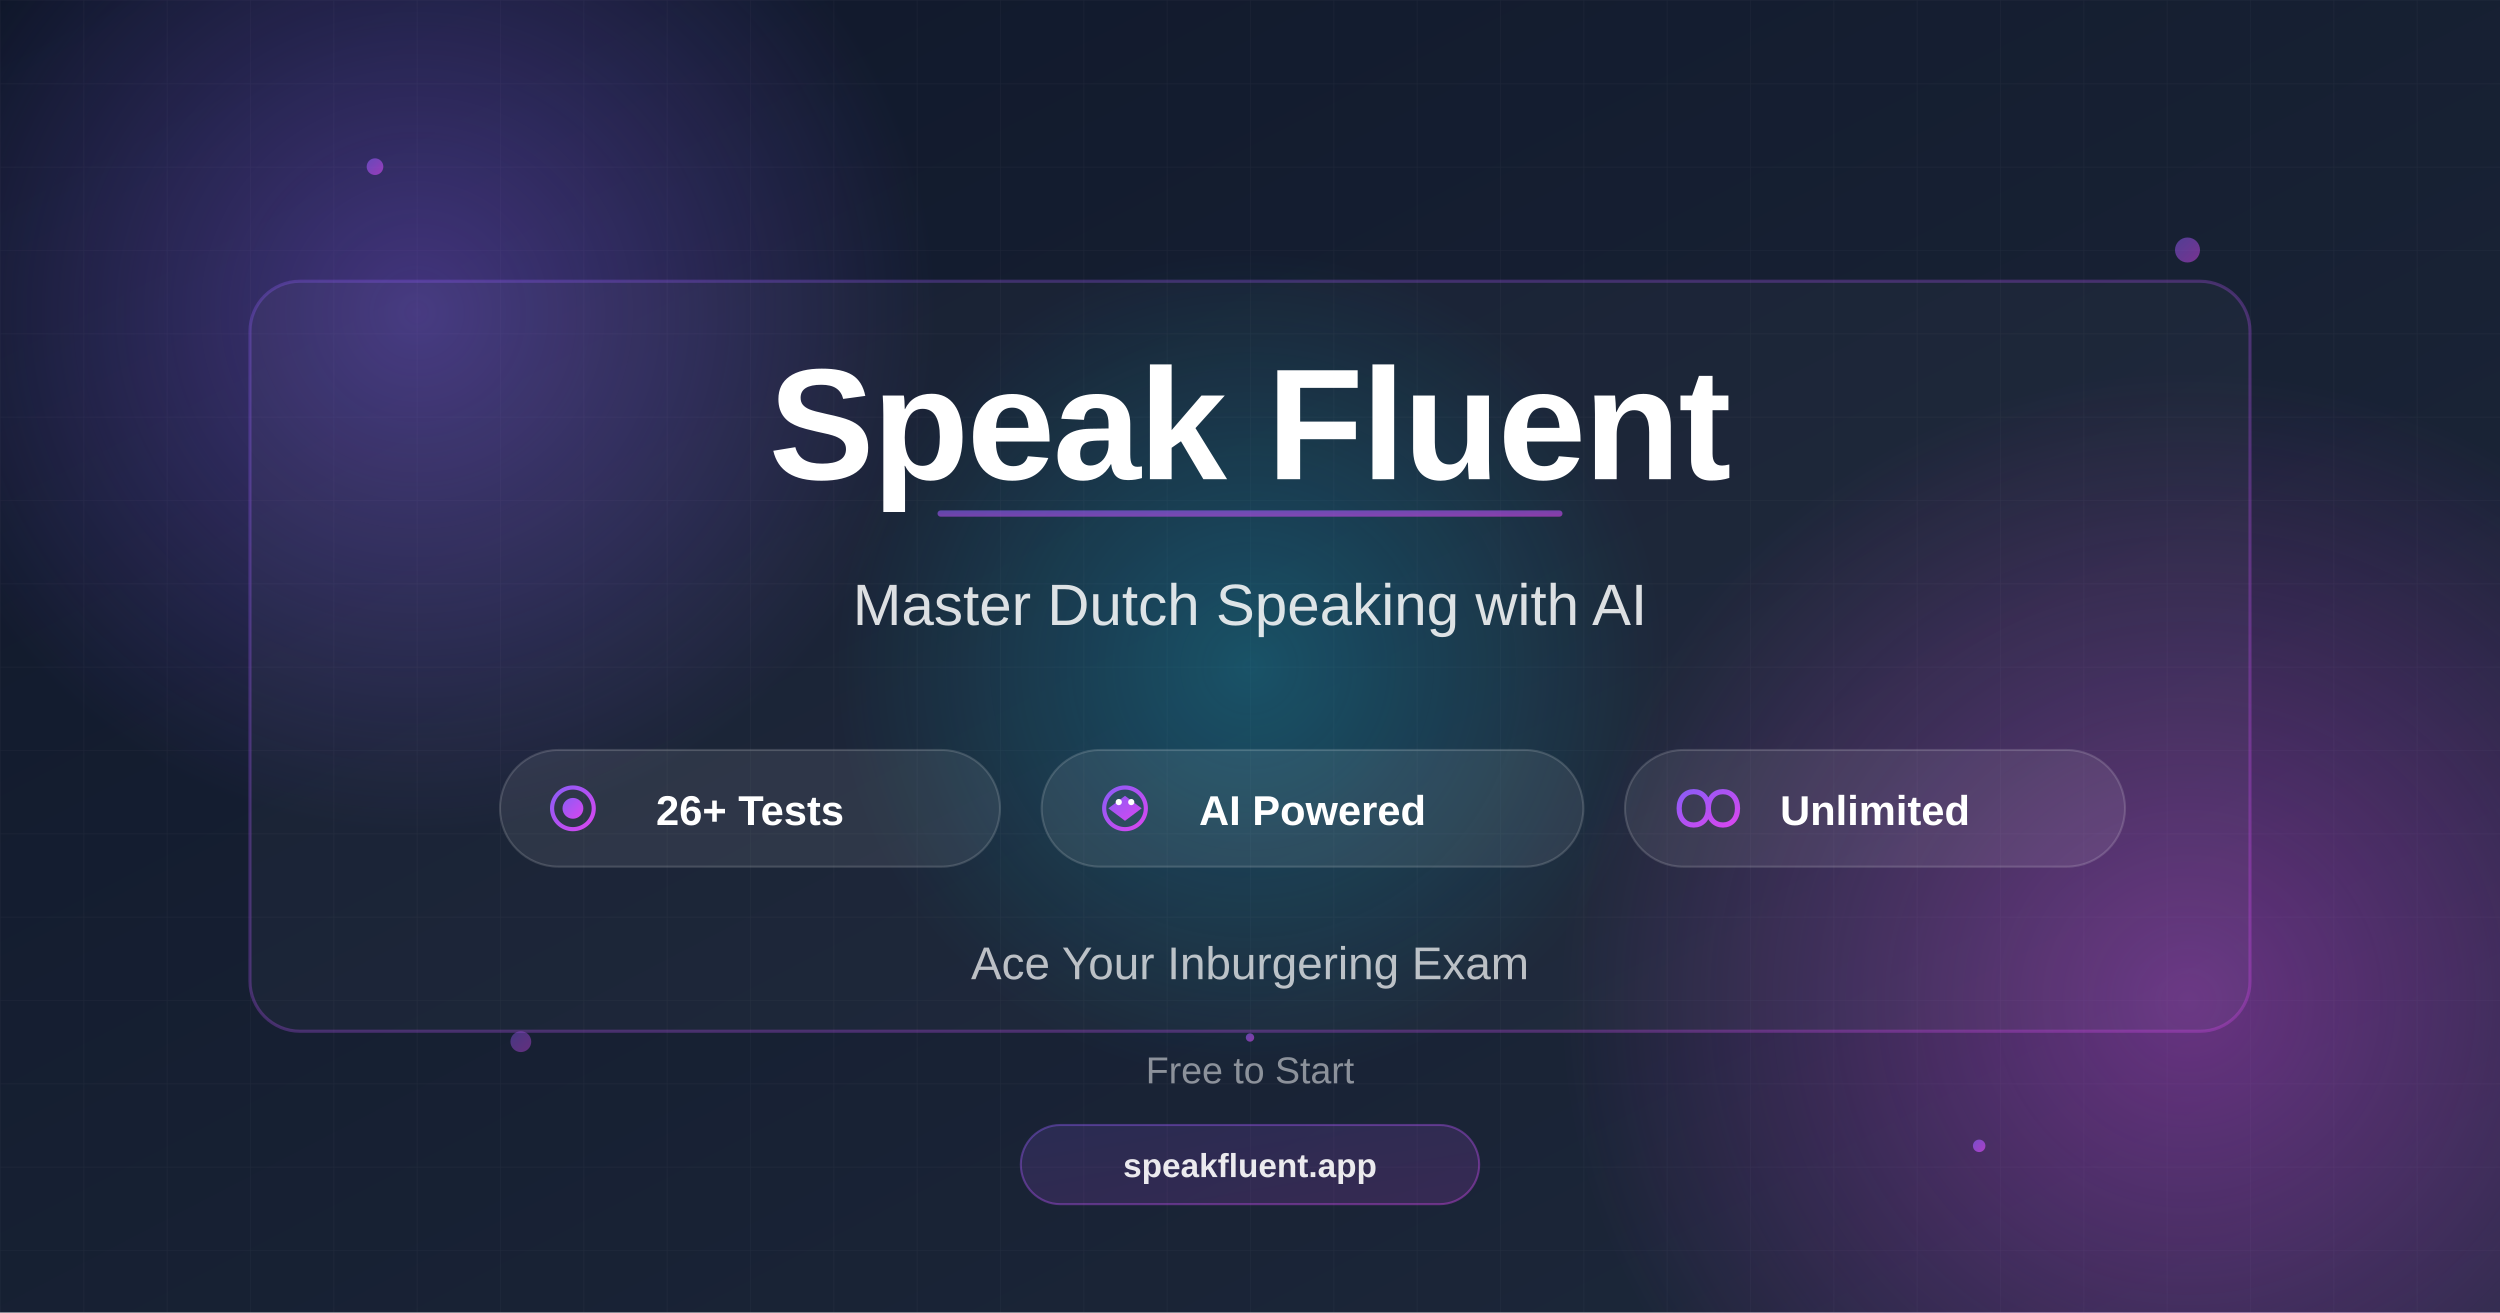
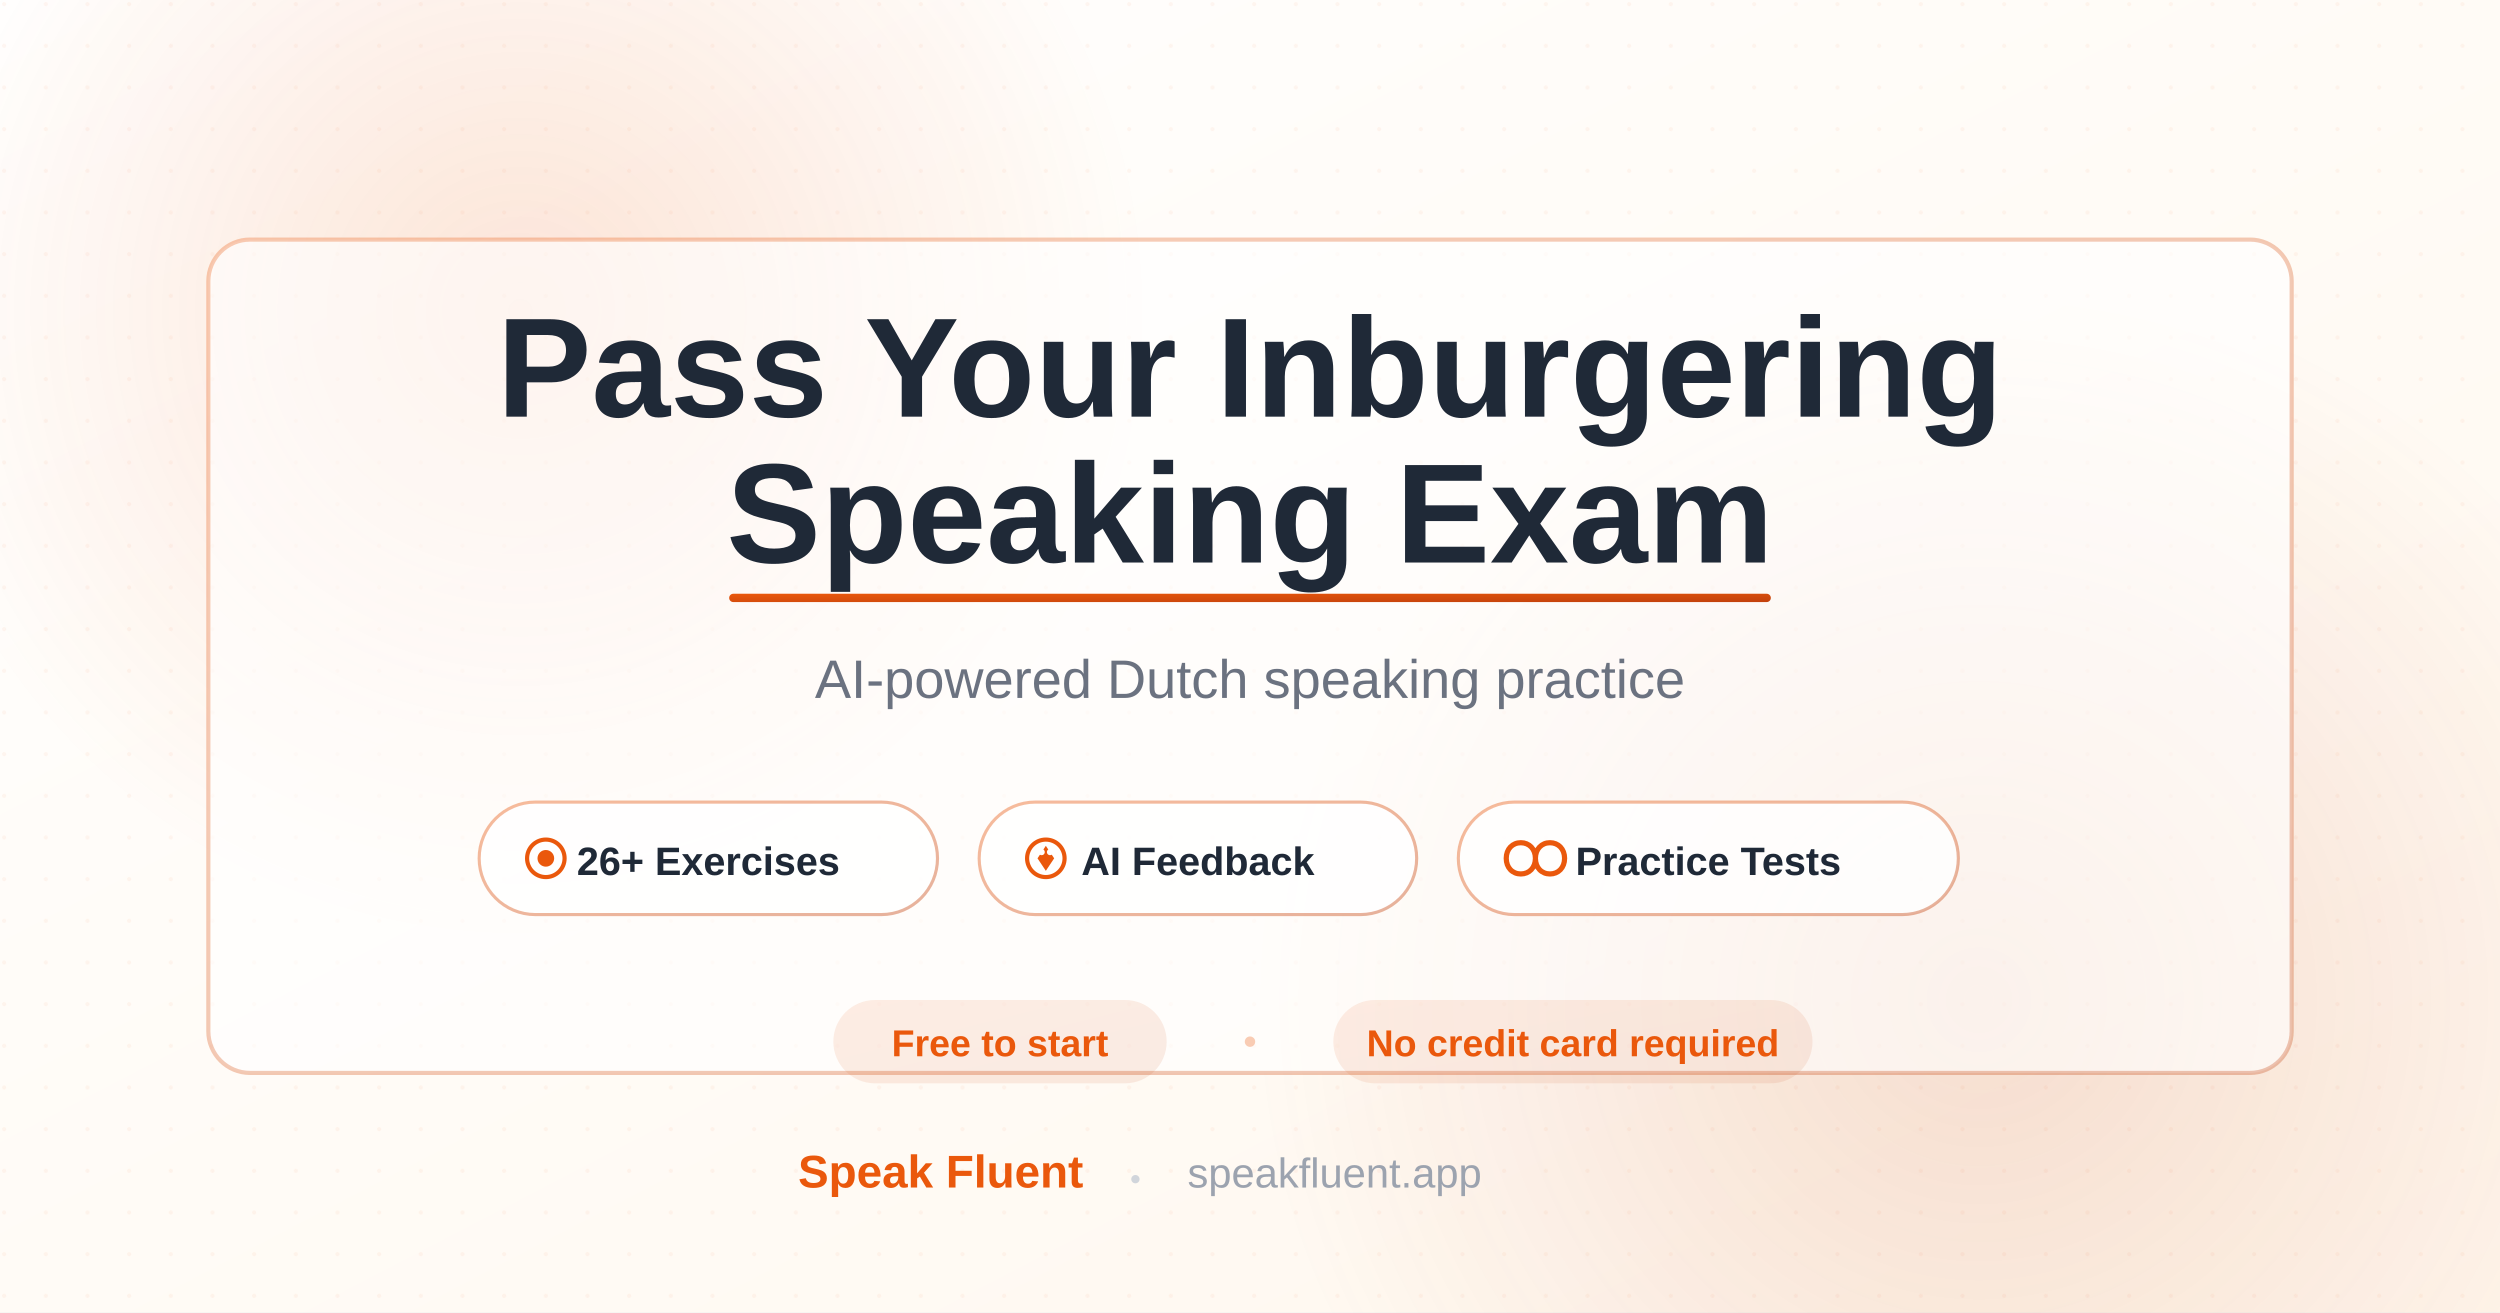
<svg xmlns="http://www.w3.org/2000/svg" width="1200" height="630" viewBox="0 0 1200 630" fill="none">
  <defs>
    <linearGradient id="bg-gradient" x1="0%" y1="0%" x2="100%" y2="100%">
-       <stop offset="0%" style="stop-color:#0f172a;stop-opacity:1" />
-       <stop offset="100%" style="stop-color:#1e293b;stop-opacity:1" />
+       <stop offset="0%" style="stop-color:#ffffff;stop-opacity:1" />
+       <stop offset="100%" style="stop-color:#fff7ed;stop-opacity:1" />
    </linearGradient>
-     <linearGradient id="accent-gradient" x1="0%" y1="0%" x2="100%" y2="100%">
-       <stop offset="0%" style="stop-color:#8b5cf6;stop-opacity:1" />
-       <stop offset="100%" style="stop-color:#d946ef;stop-opacity:1" />
+     <linearGradient id="orange-gradient" x1="0%" y1="0%" x2="100%" y2="100%">
+       <stop offset="0%" style="stop-color:#ea580c;stop-opacity:1" />
+       <stop offset="100%" style="stop-color:#c2410c;stop-opacity:1" />
    </linearGradient>
    <radialGradient id="glow1" cx="50%" cy="50%" r="50%">
-       <stop offset="0%" style="stop-color:#8b5cf6;stop-opacity:0.4" />
-       <stop offset="100%" style="stop-color:#8b5cf6;stop-opacity:0" />
+       <stop offset="0%" style="stop-color:#ea580c;stop-opacity:0.15" />
+       <stop offset="100%" style="stop-color:#ea580c;stop-opacity:0" />
    </radialGradient>
    <radialGradient id="glow2" cx="50%" cy="50%" r="50%">
-       <stop offset="0%" style="stop-color:#d946ef;stop-opacity:0.4" />
-       <stop offset="100%" style="stop-color:#d946ef;stop-opacity:0" />
+       <stop offset="0%" style="stop-color:#c2410c;stop-opacity:0.15" />
+       <stop offset="100%" style="stop-color:#c2410c;stop-opacity:0" />
    </radialGradient>
-     <radialGradient id="glow3" cx="50%" cy="50%" r="50%">
-       <stop offset="0%" style="stop-color:#06b6d4;stop-opacity:0.3" />
-       <stop offset="100%" style="stop-color:#06b6d4;stop-opacity:0" />
-     </radialGradient>
-     <pattern id="grid" width="40" height="40" patternUnits="userSpaceOnUse">
-       <path d="M 40 0 L 0 0 0 40" fill="none" stroke="white" stroke-width="0.5" opacity="0.05" />
+     <pattern id="dots" width="20" height="20" patternUnits="userSpaceOnUse">
+       <circle cx="2" cy="2" r="1" fill="#ea580c" opacity="0.05" />
    </pattern>
  </defs>
  <rect width="1200" height="630" fill="url(#bg-gradient)" />
-   <rect width="1200" height="630" fill="url(#grid)" />
-   <circle cx="200" cy="150" r="250" fill="url(#glow1)" />
-   <circle cx="1050" cy="480" r="300" fill="url(#glow2)" />
-   <circle cx="600" cy="320" r="200" fill="url(#glow3)" />
-   <circle cx="180" cy="80" r="4" fill="url(#accent-gradient)" opacity="0.6" />
-   <circle cx="1050" cy="120" r="6" fill="url(#accent-gradient)" opacity="0.5" />
-   <circle cx="950" cy="550" r="3" fill="url(#accent-gradient)" opacity="0.7" />
-   <circle cx="250" cy="500" r="5" fill="url(#accent-gradient)" opacity="0.4" />
+   <rect width="1200" height="630" fill="url(#dots)" />
+   <circle cx="250" cy="150" r="300" fill="url(#glow1)" />
+   <circle cx="950" cy="480" r="350" fill="url(#glow2)" />
  <g transform="translate(600, 315)">
-     <rect x="-480" y="-180" width="960" height="360" rx="24" fill="white" opacity="0.03" />
-     <rect x="-480" y="-180" width="960" height="360" rx="24" stroke="url(#accent-gradient)" stroke-width="1.5" opacity="0.3" fill="none" />
-     <line x1="-480" y1="-140" x2="480" y2="-140" stroke="url(#accent-gradient)" stroke-width="1" opacity="0.2" />
+     <rect x="-500" y="-200" width="1000" height="400" rx="20" fill="white" opacity="0.6" />
+     <rect x="-500" y="-200" width="1000" height="400" rx="20" stroke="url(#orange-gradient)" stroke-width="2" opacity="0.3" fill="none" />
  </g>
-   <text x="600" y="230" font-family="Arial, Helvetica, sans-serif" font-size="76" font-weight="bold" fill="white" text-anchor="middle" letter-spacing="-1">
-     Speak Fluent
+   <text x="600" y="200" font-family="Arial, Helvetica, sans-serif" font-size="68" font-weight="bold" fill="#1f2937" text-anchor="middle">
+     Pass Your Inburgering
  </text>
-   <rect x="450" y="245" width="300" height="3" rx="1.5" fill="url(#accent-gradient)" opacity="0.6" />
-   <text x="600" y="300" font-family="Arial, Helvetica, sans-serif" font-size="28" font-weight="normal" fill="white" fill-opacity="0.85" text-anchor="middle">
-     Master Dutch Speaking with AI
+   <text x="600" y="270" font-family="Arial, Helvetica, sans-serif" font-size="68" font-weight="bold" fill="#1f2937" text-anchor="middle">
+     Speaking Exam
  </text>
-   <g transform="translate(240, 360)">
-     <rect x="0" y="0" width="240" height="56" rx="28" fill="white" opacity="0.08" />
-     <rect x="0" y="0" width="240" height="56" rx="28" stroke="white" stroke-width="1" opacity="0.15" fill="none" />
-     <circle cx="35" cy="28" r="10" stroke="url(#accent-gradient)" stroke-width="2" fill="none" />
-     <circle cx="35" cy="28" r="5" fill="url(#accent-gradient)" />
-     <text x="120" y="36" font-family="Arial, Helvetica, sans-serif" font-size="20" font-weight="bold" fill="white" text-anchor="middle">
-       26+ Tests
+   <rect x="350" y="285" width="500" height="4" rx="2" fill="url(#orange-gradient)" />
+   <text x="600" y="335" font-family="Arial, Helvetica, sans-serif" font-size="26" font-weight="normal" fill="#6b7280" text-anchor="middle">
+     AI-powered Dutch speaking practice
+   </text>
+   <g transform="translate(230, 385)">
+     <rect x="0" y="0" width="220" height="54" rx="27" fill="white" opacity="0.8" />
+     <rect x="0" y="0" width="220" height="54" rx="27" stroke="url(#orange-gradient)" stroke-width="1.5" opacity="0.4" fill="none" />
+     <circle cx="32" cy="27" r="9" stroke="#ea580c" stroke-width="2" fill="none" />
+     <circle cx="32" cy="27" r="4" fill="#ea580c" />
+     <text x="110" y="35" font-family="Arial, Helvetica, sans-serif" font-size="19" font-weight="bold" fill="#1f2937" text-anchor="middle">
+       26+ Exercises
    </text>
  </g>
-   <g transform="translate(500, 360)">
-     <rect x="0" y="0" width="260" height="56" rx="28" fill="white" opacity="0.08" />
-     <rect x="0" y="0" width="260" height="56" rx="28" stroke="white" stroke-width="1" opacity="0.15" fill="none" />
-     <circle cx="40" cy="28" r="10" stroke="url(#accent-gradient)" stroke-width="2" fill="none" />
-     <path d="M 32 28 L 40 22 L 48 28 L 40 34 Z" fill="url(#accent-gradient)" />
-     <circle cx="37" cy="25" r="1.5" fill="white" />
-     <circle cx="43" cy="25" r="1.5" fill="white" />
-     <text x="130" y="36" font-family="Arial, Helvetica, sans-serif" font-size="20" font-weight="bold" fill="white" text-anchor="middle">
-       AI Powered
+   <g transform="translate(470, 385)">
+     <rect x="0" y="0" width="210" height="54" rx="27" fill="white" opacity="0.8" />
+     <rect x="0" y="0" width="210" height="54" rx="27" stroke="url(#orange-gradient)" stroke-width="1.5" opacity="0.4" fill="none" />
+     <circle cx="32" cy="27" r="9" stroke="#ea580c" stroke-width="2" fill="none" />
+     <path d="M 28 27 L 32 21 L 36 27 L 32 33 Z" fill="#ea580c" />
+     <circle cx="30" cy="24" r="1.5" fill="white" />
+     <circle cx="34" cy="24" r="1.5" fill="white" />
+     <text x="105" y="35" font-family="Arial, Helvetica, sans-serif" font-size="19" font-weight="bold" fill="#1f2937" text-anchor="middle">
+       AI Feedback
    </text>
  </g>
-   <g transform="translate(780, 360)">
-     <rect x="0" y="0" width="240" height="56" rx="28" fill="white" opacity="0.08" />
-     <rect x="0" y="0" width="240" height="56" rx="28" stroke="white" stroke-width="1" opacity="0.15" fill="none" />
-     <path d="M 26 28 C 26 23 29 20 33 20 C 37 20 40 23 40 28 C 40 33 43 36 47 36 C 51 36 54 33 54 28 C 54 23 51 20 47 20 C 43 20 40 23 40 28 C 40 33 37 36 33 36 C 29 36 26 33 26 28 Z" stroke="url(#accent-gradient)" stroke-width="2.5" fill="none" />
-     <text x="120" y="36" font-family="Arial, Helvetica, sans-serif" font-size="20" font-weight="bold" fill="white" text-anchor="middle">
-       Unlimited
+   <g transform="translate(700, 385)">
+     <rect x="0" y="0" width="240" height="54" rx="27" fill="white" opacity="0.8" />
+     <rect x="0" y="0" width="240" height="54" rx="27" stroke="url(#orange-gradient)" stroke-width="1.5" opacity="0.4" fill="none" />
+     <path d="M 23 27 C 23 22.5 26 19.5 30 19.5 C 34 19.5 37 22.5 37 27 C 37 31.5 40 34.5 44 34.5 C 48 34.5 51 31.5 51 27 C 51 22.5 48 19.5 44 19.5 C 40 19.5 37 22.5 37 27 C 37 31.5 34 34.5 30 34.5 C 26 34.5 23 31.5 23 27 Z" stroke="#ea580c" stroke-width="2.5" fill="none" />
+     <text x="120" y="35" font-family="Arial, Helvetica, sans-serif" font-size="19" font-weight="bold" fill="#1f2937" text-anchor="middle">
+       Practice Tests
    </text>
  </g>
-   <g transform="translate(600, 470)">
-     <text x="0" y="0" font-family="Arial, Helvetica, sans-serif" font-size="22" font-weight="normal" fill="white" fill-opacity="0.7" text-anchor="middle">
-       Ace Your Inburgering Exam
-     </text>
-     <circle cx="0" cy="28" r="2" fill="url(#accent-gradient)" opacity="0.6" />
-     <text x="0" y="50" font-family="Arial, Helvetica, sans-serif" font-size="18" font-weight="normal" fill="white" fill-opacity="0.5" text-anchor="middle">
-       Free to Start
-     </text>
-     <g transform="translate(-110, 70)">
-       <rect x="0" y="0" width="220" height="38" rx="19" fill="url(#accent-gradient)" opacity="0.15" />
-       <rect x="0" y="0" width="220" height="38" rx="19" stroke="url(#accent-gradient)" stroke-width="1" opacity="0.4" fill="none" />
-       <text x="110" y="25" font-family="Arial, Helvetica, sans-serif" font-size="16" font-weight="bold" fill="white" fill-opacity="0.9" text-anchor="middle">
-         speakfluent.app
+   <g transform="translate(600, 480)">
+     <g transform="translate(-200, 0)">
+       <rect x="0" y="0" width="160" height="40" rx="20" fill="url(#orange-gradient)" opacity="0.1" />
+       <text x="80" y="27" font-family="Arial, Helvetica, sans-serif" font-size="18" font-weight="bold" fill="#ea580c" text-anchor="middle">
+         Free to start
+       </text>
+     </g>
+     <circle cx="0" cy="20" r="2.5" fill="#ea580c" opacity="0.3" />
+     <g transform="translate(40, 0)">
+       <rect x="0" y="0" width="230" height="40" rx="20" fill="url(#orange-gradient)" opacity="0.1" />
+       <text x="115" y="27" font-family="Arial, Helvetica, sans-serif" font-size="18" font-weight="bold" fill="#ea580c" text-anchor="middle">
+         No credit card required
      </text>
    </g>
  </g>
+   <g transform="translate(600, 570)">
+     <text x="-80" y="0" font-family="Arial, Helvetica, sans-serif" font-size="22" font-weight="bold" fill="#ea580c" text-anchor="end">
+       Speak Fluent
+     </text>
+     <circle cx="-55" cy="-4" r="2" fill="#d1d5db" />
+     <text x="-30" y="0" font-family="Arial, Helvetica, sans-serif" font-size="20" font-weight="normal" fill="#9ca3af" text-anchor="start">
+       speakfluent.app
+     </text>
+   </g>
</svg>
